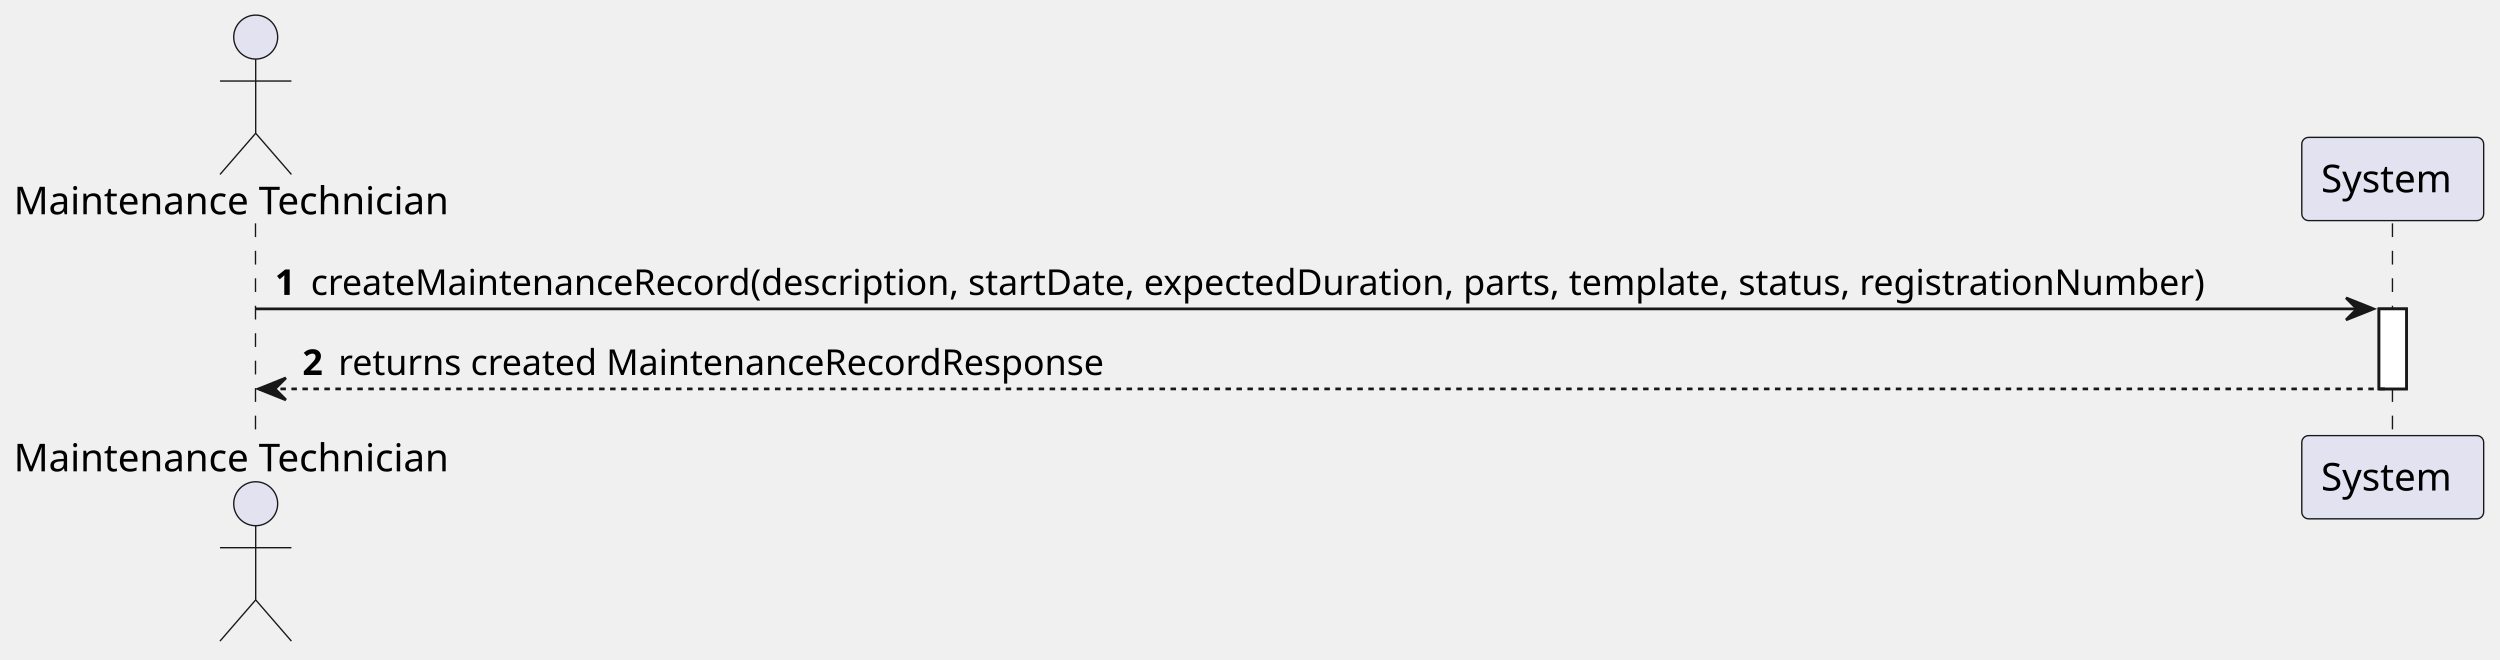
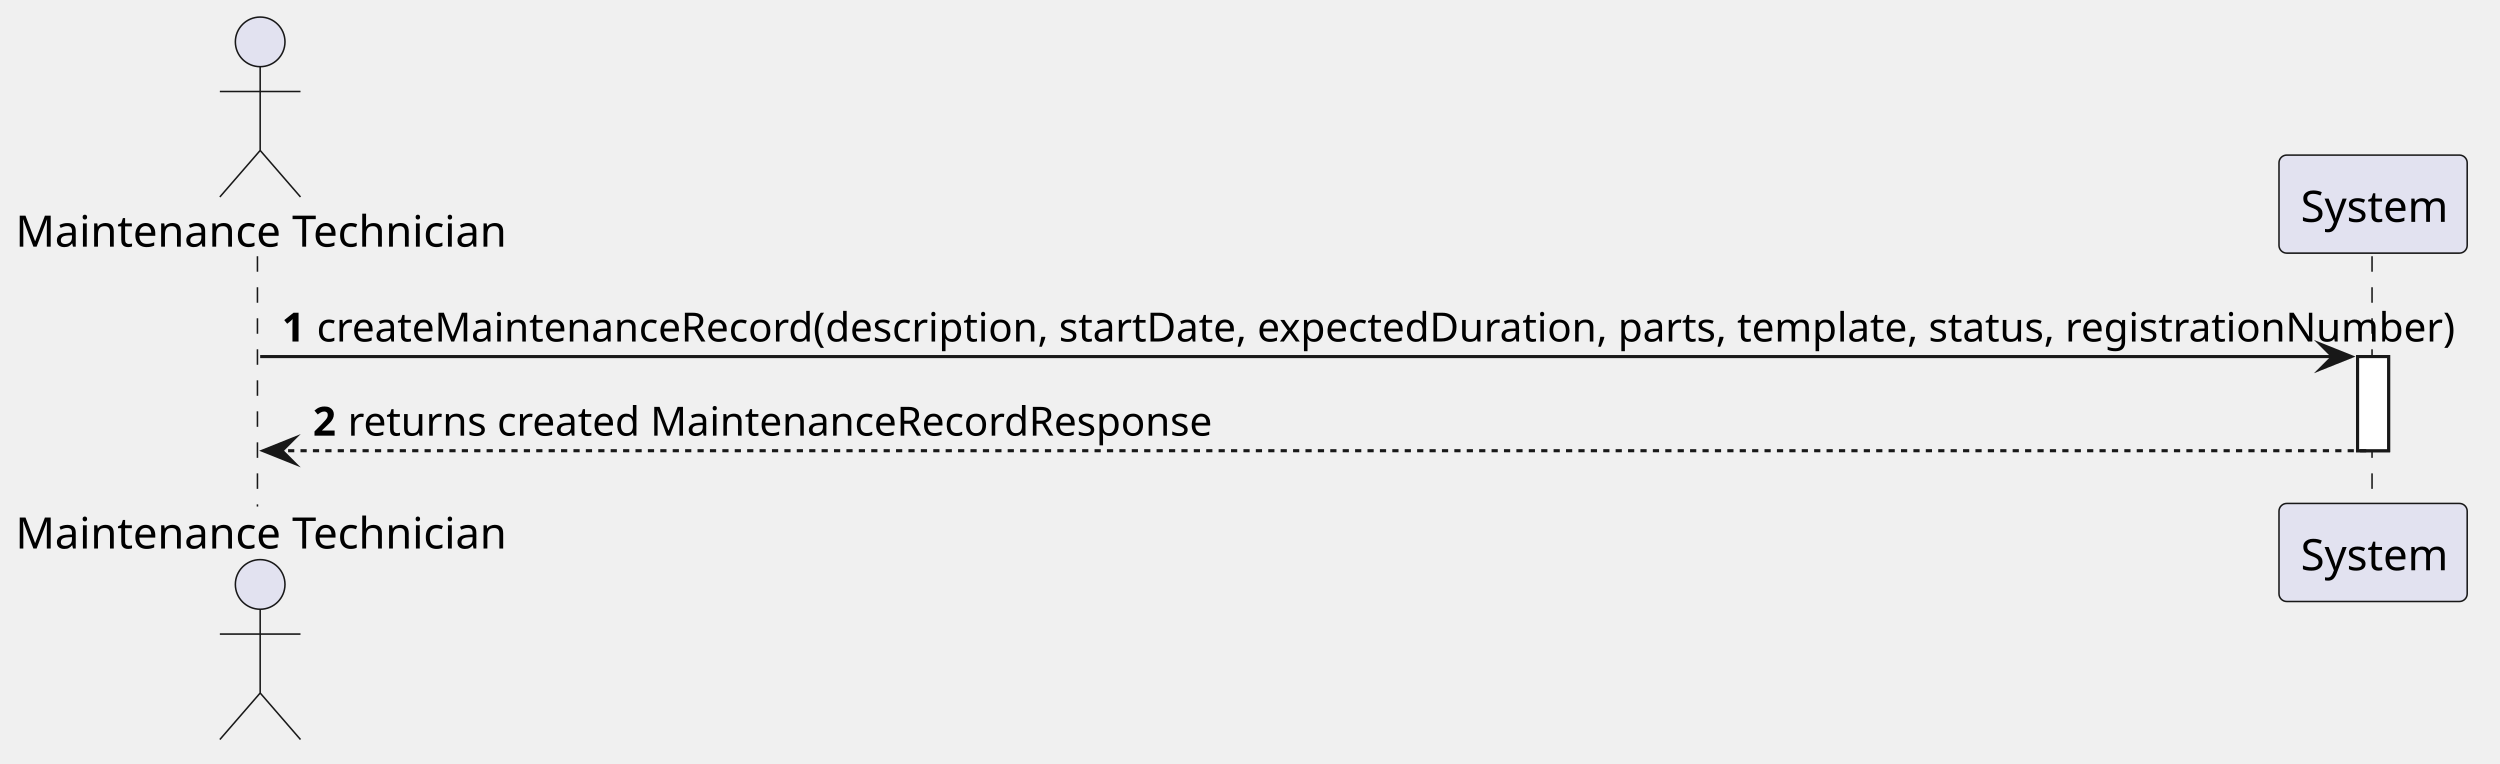
- <svg xmlns="http://www.w3.org/2000/svg" contentStyleType="text/css" data-diagram-type="SEQUENCE" height="240px" preserveAspectRatio="none" style="width:910px;height:240px;background:#FFFFFF;" version="1.1" viewBox="0 0 910 240" width="910px" zoomAndPan="magnify">
+ <svg xmlns="http://www.w3.org/2000/svg" contentStyleType="text/css" data-diagram-type="SEQUENCE" height="246px" preserveAspectRatio="none" style="width:806px;height:246px;background:#FFFFFF;" version="1.1" viewBox="0 0 806 246" width="806px" zoomAndPan="magnify">
  <defs />
  <g>
    <g>
-       <rect fill="#FFFFFF" height="29.133" style="stroke:#181818;stroke-width:1;" width="10" x="865.954" y="112.43" />
+       <rect fill="#FFFFFF" height="30.352" style="stroke:#181818;stroke-width:1;" width="10" x="760.085" y="114.961" />
    </g>
-     <g class="participant-lifeline" data-entity-uid="part1" data-qualified-name="Actor" id="part1-lifeline">
+     <g class="participant-lifeline" data-entity-uid="part1" data-qualified-name="Actor" data-source-line="2" id="part1-lifeline">
      <g>
-         <rect fill="#000000" fill-opacity="0" height="78.266" width="8" x="89.073" y="81.297" />
-         <line style="stroke:#181818;stroke-width:0.5;stroke-dasharray:5,5;" x1="93" x2="93" y1="81.297" y2="159.562" />
+         <rect fill="#000000" fill-opacity="0" height="80.703" width="8" x="79.879" y="82.609" />
+         <line style="stroke:#181818;stroke-width:0.5;stroke-dasharray:5,5;" x1="83" x2="83" y1="82.609" y2="163.312" />
      </g>
    </g>
-     <g class="participant-lifeline" data-entity-uid="part2" data-qualified-name="Sys" id="part2-lifeline">
+     <g class="participant-lifeline" data-entity-uid="part2" data-qualified-name="Sys" data-source-line="3" id="part2-lifeline">
      <g>
-         <rect fill="#000000" fill-opacity="0" height="78.266" width="8" x="866.954" y="81.297" />
-         <line style="stroke:#181818;stroke-width:0.5;stroke-dasharray:5,5;" x1="870.851" x2="870.851" y1="81.297" y2="159.562" />
+         <rect fill="#000000" fill-opacity="0" height="80.703" width="8" x="761.085" y="82.609" />
+         <line style="stroke:#181818;stroke-width:0.5;stroke-dasharray:5,5;" x1="764.747" x2="764.747" y1="82.609" y2="163.312" />
      </g>
    </g>
-     <g class="participant participant-head" data-entity-uid="part1" data-qualified-name="Actor" id="part1-head">
-       <text fill="#000000" font-family="sans-serif" font-size="14" lengthAdjust="spacing" textLength="170.147" x="5" y="77.995">Maintenance Technician</text>
-       <ellipse cx="93.073" cy="13.5" fill="#E2E2F0" rx="8" ry="8" style="stroke:#181818;stroke-width:0.5;" />
-       <path d="M93.073,21.5 L93.073,48.5 M80.073,29.5 L106.073,29.5 M93.073,48.5 L80.073,63.5 M93.073,48.5 L106.073,63.5" fill="none" style="stroke:#181818;stroke-width:0.5;" />
+     <g class="participant participant-head" data-entity-uid="part1" data-qualified-name="Actor" data-source-line="2" id="part1-head">
+       <text fill="#000000" font-family="sans-serif" font-size="14" lengthAdjust="spacing" textLength="151.758" x="5" y="79.533">Maintenance Technician</text>
+       <ellipse cx="83.879" cy="13.5" fill="#E2E2F0" rx="8" ry="8" style="stroke:#181818;stroke-width:0.5;" />
+       <path d="M83.879,21.5 L83.879,48.5 M70.879,29.5 L96.879,29.5 M83.879,48.5 L70.879,63.5 M83.879,48.5 L96.879,63.5" fill="none" style="stroke:#181818;stroke-width:0.5;" />
    </g>
-     <g class="participant participant-tail" data-entity-uid="part1" data-qualified-name="Actor" id="part1-tail">
-       <text fill="#000000" font-family="sans-serif" font-size="14" lengthAdjust="spacing" textLength="170.147" x="5" y="171.558">Maintenance Technician</text>
-       <ellipse cx="93.073" cy="183.359" fill="#E2E2F0" rx="8" ry="8" style="stroke:#181818;stroke-width:0.5;" />
-       <path d="M93.073,191.359 L93.073,218.359 M80.073,199.359 L106.073,199.359 M93.073,218.359 L80.073,233.359 M93.073,218.359 L106.073,233.359" fill="none" style="stroke:#181818;stroke-width:0.5;" />
+     <g class="participant participant-tail" data-entity-uid="part1" data-qualified-name="Actor" data-source-line="2" id="part1-tail">
+       <text fill="#000000" font-family="sans-serif" font-size="14" lengthAdjust="spacing" textLength="151.758" x="5" y="176.846">Maintenance Technician</text>
+       <ellipse cx="83.879" cy="188.422" fill="#E2E2F0" rx="8" ry="8" style="stroke:#181818;stroke-width:0.5;" />
+       <path d="M83.879,196.422 L83.879,223.422 M70.879,204.422 L96.879,204.422 M83.879,223.422 L70.879,238.422 M83.879,223.422 L96.879,238.422" fill="none" style="stroke:#181818;stroke-width:0.5;" />
    </g>
-     <g class="participant participant-head" data-entity-uid="part2" data-qualified-name="Sys" id="part2-head">
-       <rect fill="#E2E2F0" height="30.297" rx="2.5" ry="2.5" style="stroke:#181818;stroke-width:0.5;" width="66.206" x="837.851" y="50" />
-       <text fill="#000000" font-family="sans-serif" font-size="14" lengthAdjust="spacing" textLength="52.206" x="844.851" y="69.995">System</text>
+     <g class="participant participant-head" data-entity-uid="part2" data-qualified-name="Sys" data-source-line="3" id="part2-head">
+       <rect fill="#E2E2F0" height="31.609" rx="2.5" ry="2.5" style="stroke:#181818;stroke-width:0.5;" width="60.676" x="734.747" y="50" />
+       <text fill="#000000" font-family="sans-serif" font-size="14" lengthAdjust="spacing" textLength="46.676" x="741.747" y="71.533">System</text>
    </g>
-     <g class="participant participant-tail" data-entity-uid="part2" data-qualified-name="Sys" id="part2-tail">
-       <rect fill="#E2E2F0" height="30.297" rx="2.5" ry="2.5" style="stroke:#181818;stroke-width:0.5;" width="66.206" x="837.851" y="158.562" />
-       <text fill="#000000" font-family="sans-serif" font-size="14" lengthAdjust="spacing" textLength="52.206" x="844.851" y="178.558">System</text>
+     <g class="participant participant-tail" data-entity-uid="part2" data-qualified-name="Sys" data-source-line="3" id="part2-tail">
+       <rect fill="#E2E2F0" height="31.609" rx="2.5" ry="2.5" style="stroke:#181818;stroke-width:0.5;" width="60.676" x="734.747" y="162.312" />
+       <text fill="#000000" font-family="sans-serif" font-size="14" lengthAdjust="spacing" textLength="46.676" x="741.747" y="183.846">System</text>
    </g>
    <g>
-       <rect fill="#FFFFFF" height="29.133" style="stroke:#181818;stroke-width:1;" width="10" x="865.954" y="112.43" />
+       <rect fill="#FFFFFF" height="30.352" style="stroke:#181818;stroke-width:1;" width="10" x="760.085" y="114.961" />
    </g>
-     <g class="message" data-entity-1="part1" data-entity-2="part2" id="msg1">
-       <polygon fill="#181818" points="853.954,108.43,863.954,112.43,853.954,116.43,857.954,112.43" style="stroke:#181818;stroke-width:1;" />
-       <line style="stroke:#181818;stroke-width:1;" x1="93.073" x2="859.954" y1="112.43" y2="112.43" />
-       <text fill="#000000" font-family="sans-serif" font-size="13" font-weight="bold" lengthAdjust="spacing" textLength="9.045" x="100.073" y="107.364">1</text>
-       <text fill="#000000" font-family="sans-serif" font-size="13" lengthAdjust="spacing" textLength="740.835" x="113.119" y="107.364">createMaintenanceRecord(description, startDate, expectedDuration, parts, template, status, registrationNumber)</text>
+     <g class="message" data-entity-1="part1" data-entity-2="part2" data-source-line="4" id="msg1">
+       <polygon fill="#181818" points="748.085,110.961,758.085,114.961,748.085,118.961,752.085,114.961" style="stroke:#181818;stroke-width:1;stroke-linejoin:miter;stroke-miterlimit:10;" />
+       <line style="stroke:#181818;stroke-width:1;" x1="83.879" x2="754.085" y1="114.961" y2="114.961" />
+       <text fill="#000000" font-family="sans-serif" font-size="13" font-weight="700" lengthAdjust="spacing" textLength="7.23" x="90.879" y="110.105">1</text>
+       <text fill="#000000" font-family="sans-serif" font-size="13" lengthAdjust="spacing" textLength="645.976" x="102.109" y="110.105">createMaintenanceRecord(description, startDate, expectedDuration, parts, template, status, registrationNumber)</text>
    </g>
-     <g class="message" data-entity-1="part2" data-entity-2="part1" id="msg2">
-       <polygon fill="#181818" points="104.073,137.562,94.073,141.562,104.073,145.562,100.073,141.562" style="stroke:#181818;stroke-width:1;" />
-       <line style="stroke:#181818;stroke-width:1;stroke-dasharray:2,2;" x1="98.073" x2="869.954" y1="141.562" y2="141.562" />
-       <text fill="#000000" font-family="sans-serif" font-size="13" font-weight="bold" lengthAdjust="spacing" textLength="9.045" x="110.073" y="136.497">2</text>
-       <text fill="#000000" font-family="sans-serif" font-size="13" lengthAdjust="spacing" textLength="297.572" x="123.119" y="136.497">returns created MaintenanceRecordResponse</text>
+     <g class="message" data-entity-1="part2" data-entity-2="part1" data-source-line="6" id="msg2">
+       <polygon fill="#181818" points="94.879,141.312,84.879,145.312,94.879,149.312,90.879,145.312" style="stroke:#181818;stroke-width:1;stroke-linejoin:miter;stroke-miterlimit:10;" />
+       <line style="stroke:#181818;stroke-width:1;stroke-dasharray:2,2;" x1="88.879" x2="764.085" y1="145.312" y2="145.312" />
+       <text fill="#000000" font-family="sans-serif" font-size="13" font-weight="700" lengthAdjust="spacing" textLength="7.23" x="100.879" y="140.456">2</text>
+       <text fill="#000000" font-family="sans-serif" font-size="13" lengthAdjust="spacing" textLength="265.929" x="112.109" y="140.456">returns created MaintenanceRecordResponse</text>
    </g>
  </g>
</svg>
